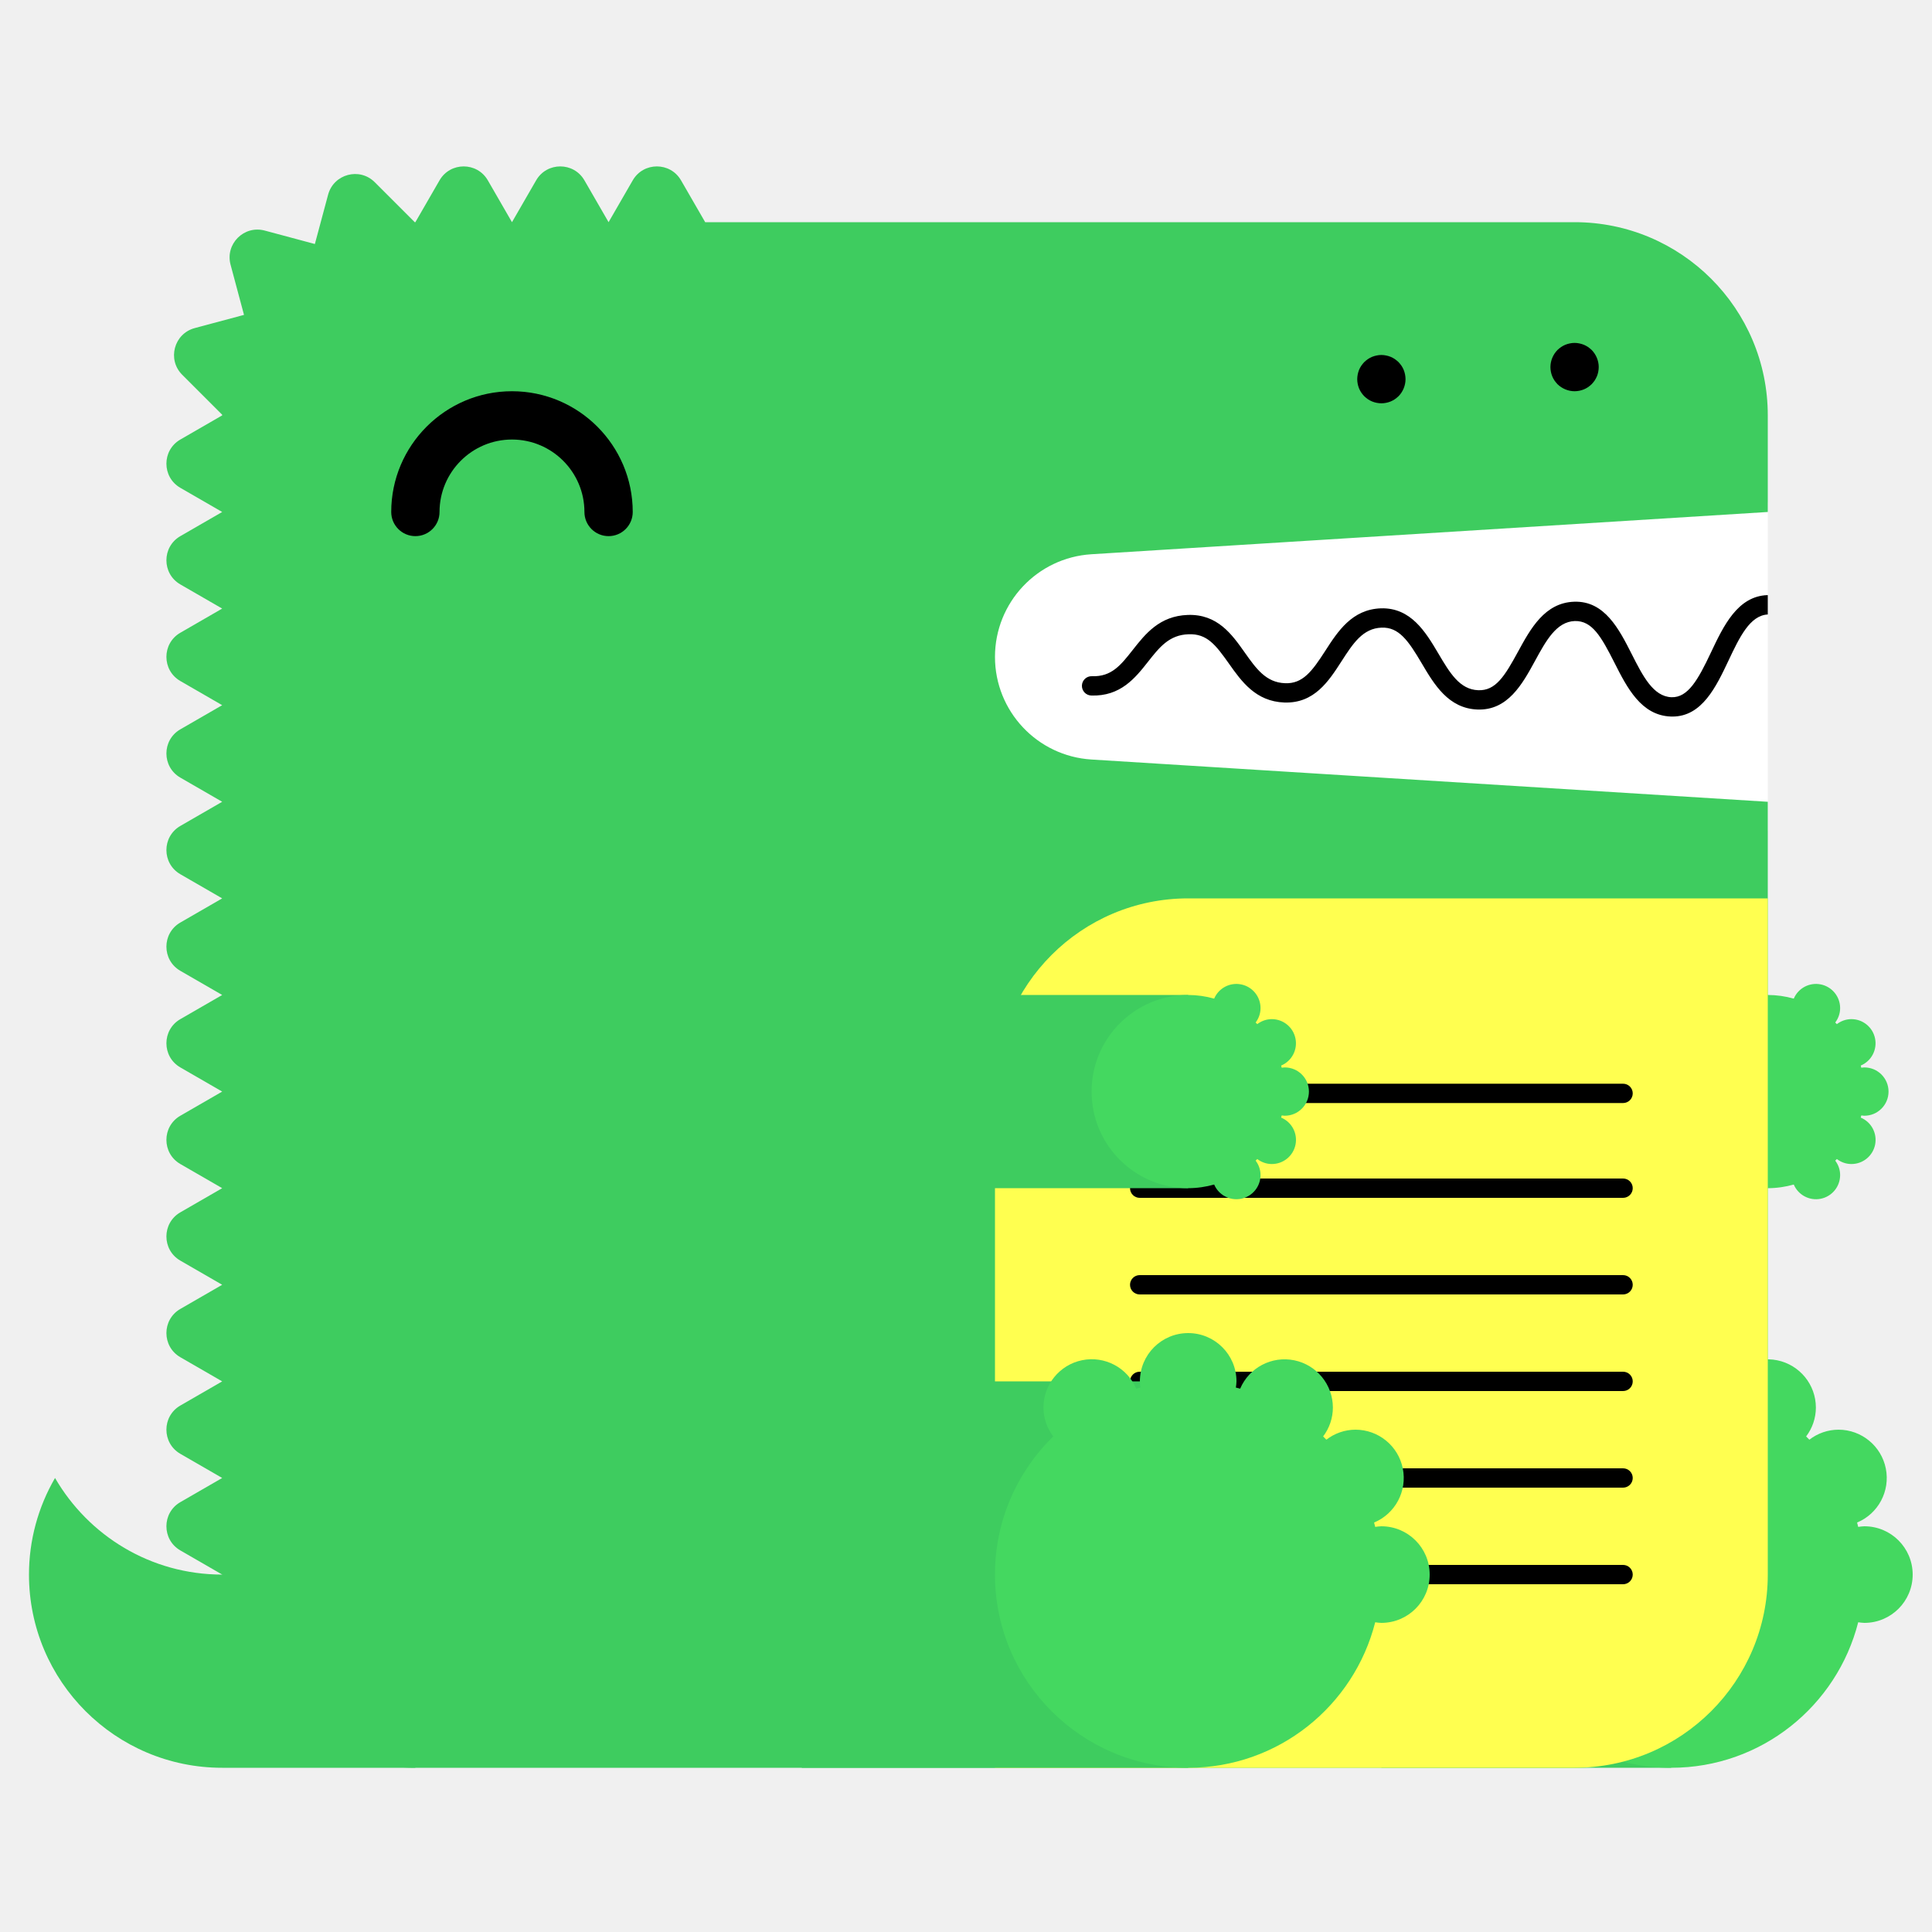
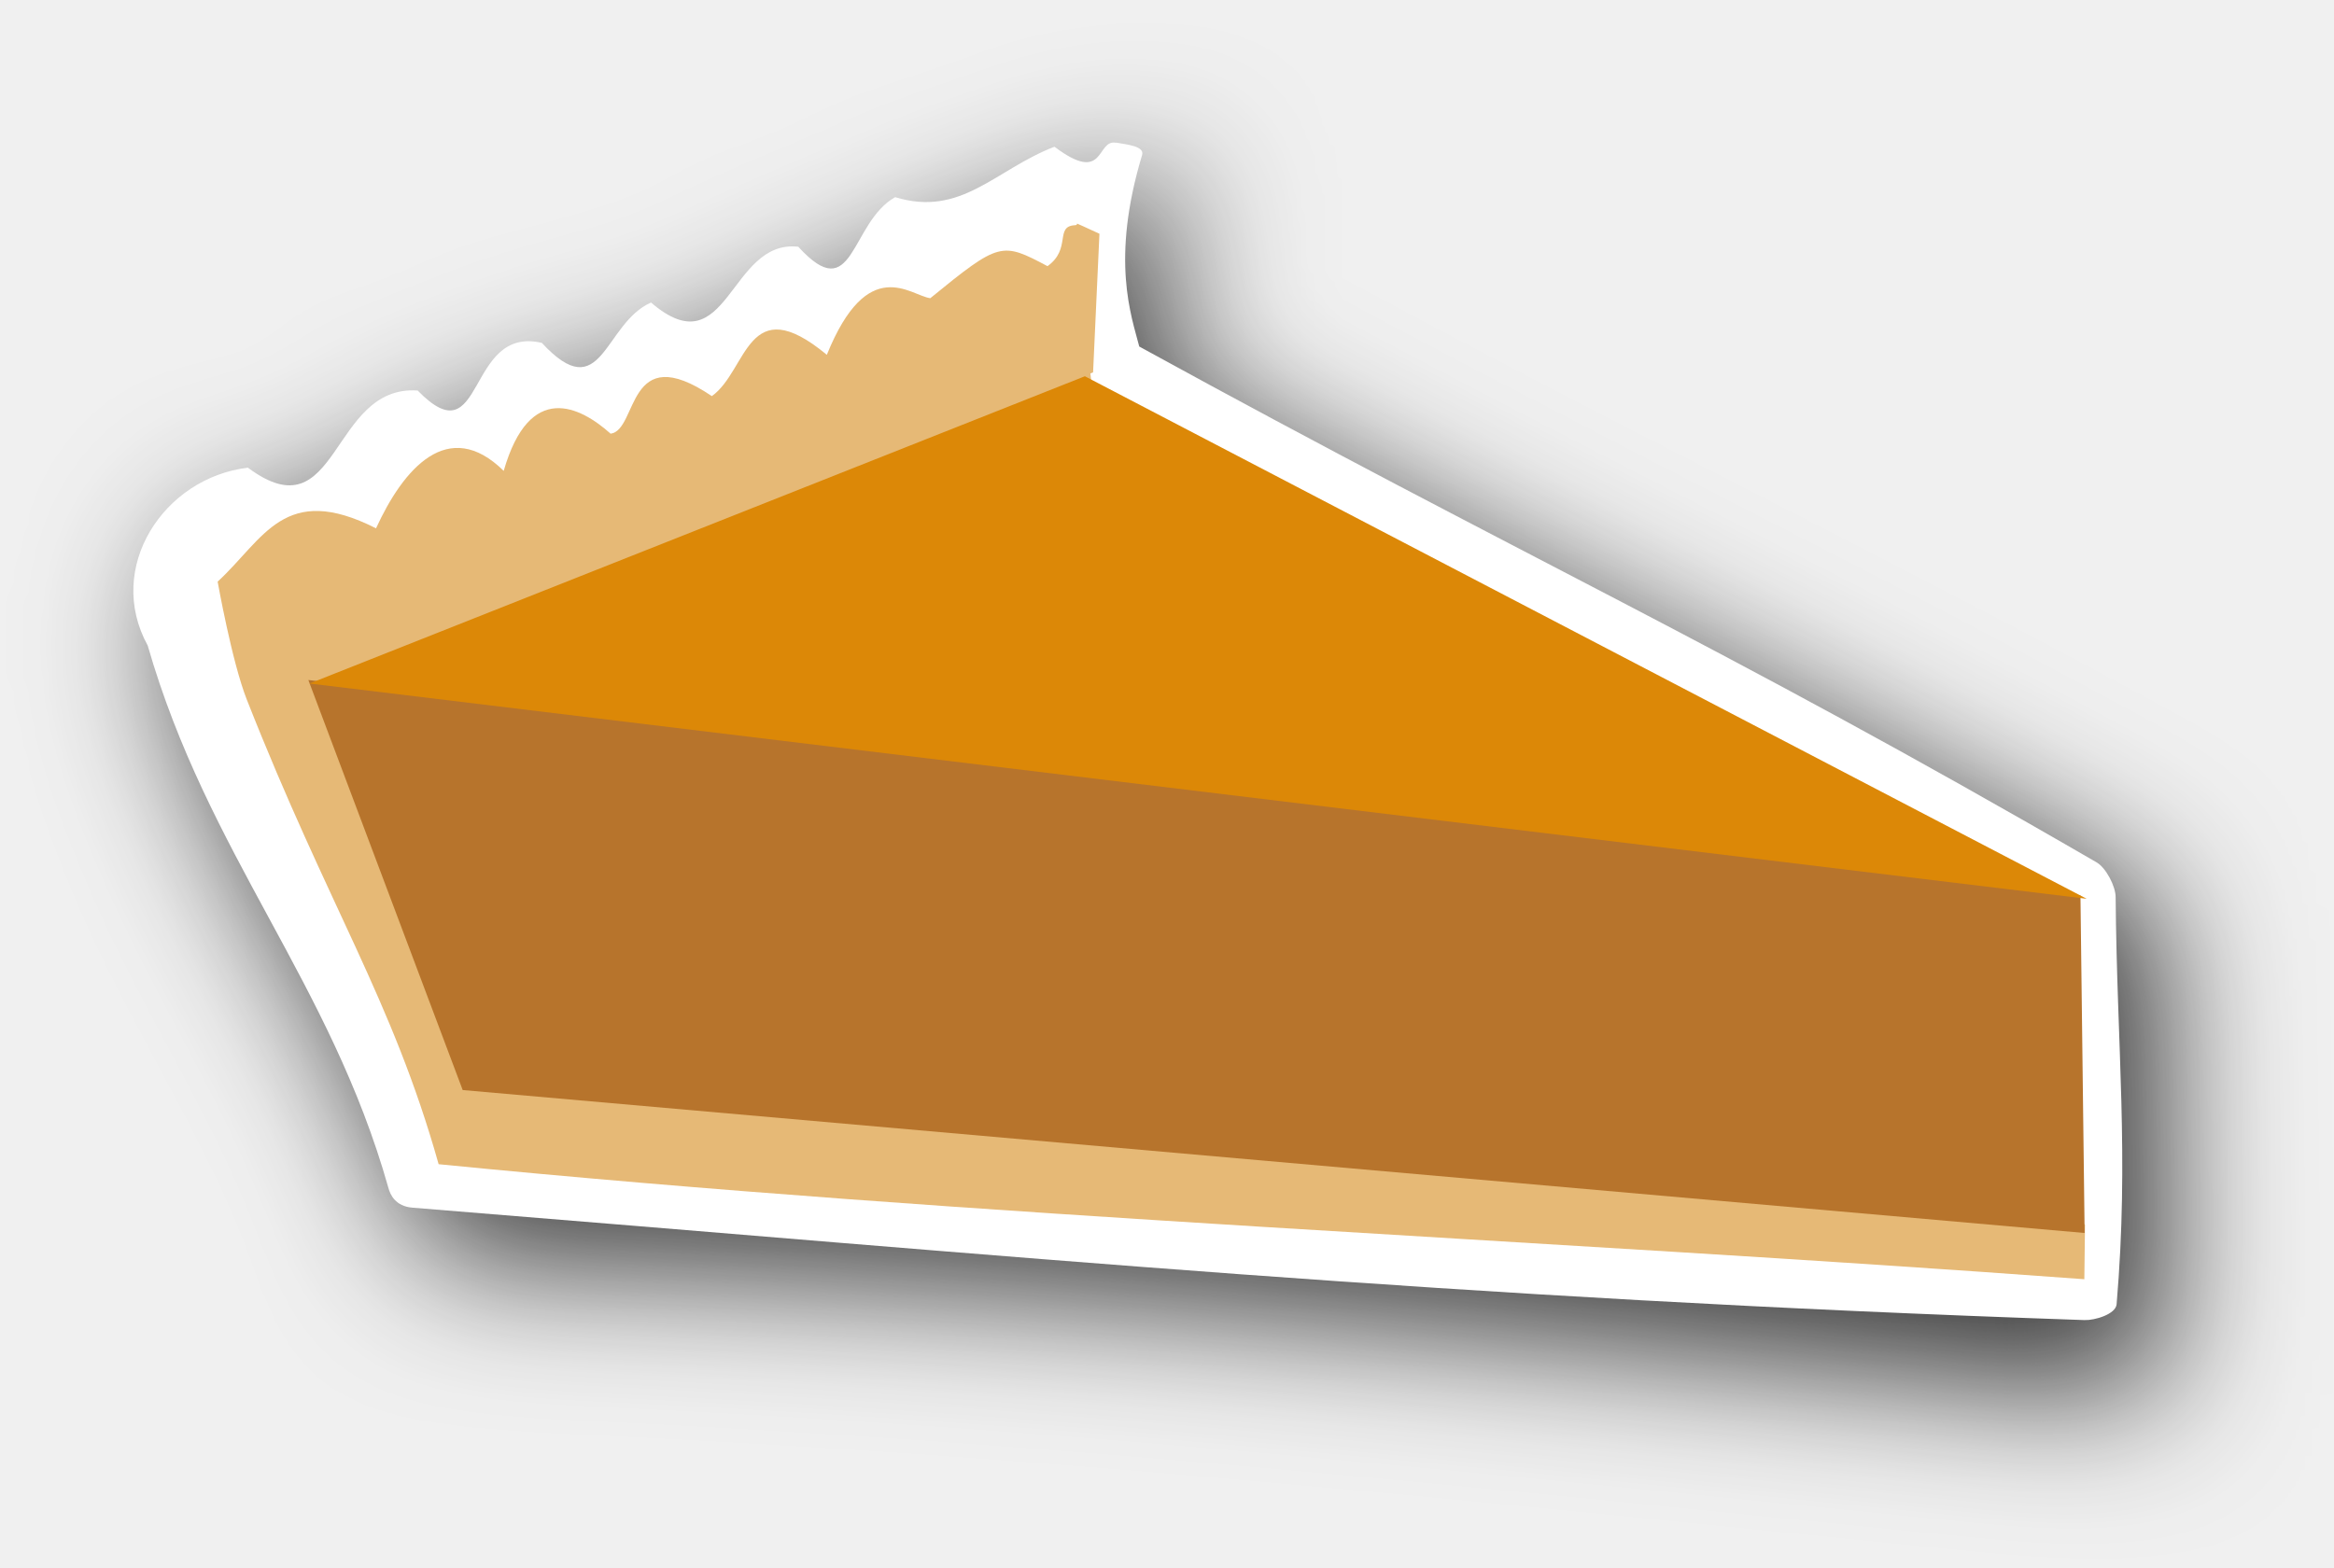
- <svg xmlns="http://www.w3.org/2000/svg" width="200" height="200" viewBox="0 0 200 200">
-   <g fill="none" fill-rule="evenodd">
-     <path fill="#FFF" d="M99 52h84v34H99z" />
-     <path d="M23 163c-7.398 0-13.843-4.027-17.303-10A19.886 19.886 0 0 0 3 163c0 11.046 8.954 20 20 20h20v-20H23z" fill="#3ECC5F" />
-     <path d="M112.98 57.376L183 53V43c0-11.046-8.954-20-20-20H73l-2.5-4.33c-1.112-1.925-3.889-1.925-5 0L63 23l-2.5-4.33c-1.111-1.925-3.889-1.925-5 0L53 23l-2.5-4.33c-1.111-1.925-3.889-1.925-5 0L43 23c-.022 0-.042.003-.065.003l-4.142-4.141c-1.57-1.571-4.252-.853-4.828 1.294l-1.369 5.104-5.192-1.392c-2.148-.575-4.111 1.389-3.535 3.536l1.39 5.193-5.102 1.367c-2.148.576-2.867 3.259-1.296 4.83l4.142 4.142c0 .021-.003.042-.003.064l-4.33 2.5c-1.925 1.111-1.925 3.889 0 5L23 53l-4.33 2.5c-1.925 1.111-1.925 3.889 0 5L23 63l-4.33 2.5c-1.925 1.111-1.925 3.889 0 5L23 73l-4.33 2.5c-1.925 1.111-1.925 3.889 0 5L23 83l-4.33 2.5c-1.925 1.111-1.925 3.889 0 5L23 93l-4.33 2.5c-1.925 1.111-1.925 3.889 0 5L23 103l-4.33 2.5c-1.925 1.111-1.925 3.889 0 5L23 113l-4.33 2.5c-1.925 1.111-1.925 3.889 0 5L23 123l-4.33 2.5c-1.925 1.111-1.925 3.889 0 5L23 133l-4.33 2.5c-1.925 1.111-1.925 3.889 0 5L23 143l-4.33 2.5c-1.925 1.111-1.925 3.889 0 5L23 153l-4.33 2.5c-1.925 1.111-1.925 3.889 0 5L23 163c0 11.046 8.954 20 20 20h120c11.046 0 20-8.954 20-20V83l-70.02-4.376A10.645 10.645 0 0 1 103 68c0-5.621 4.37-10.273 9.98-10.624" fill="#3ECC5F" />
-     <path fill="#3ECC5F" d="M143 183h30v-40h-30z" />
-     <path d="M193 158c-.219 0-.428.037-.639.064-.038-.15-.074-.301-.116-.451A5 5 0 0 0 190.32 148a4.96 4.96 0 0 0-3.016 1.036 26.531 26.531 0 0 0-.335-.336 4.955 4.955 0 0 0 1.011-2.987 5 5 0 0 0-9.599-1.959c-.148-.042-.297-.077-.445-.115.027-.211.064-.42.064-.639a5 5 0 0 0-5-5 5 5 0 0 0-5 5c0 .219.037.428.064.639-.148.038-.297.073-.445.115a4.998 4.998 0 0 0-9.599 1.959c0 1.125.384 2.151 1.011 2.987-3.717 3.632-6.031 8.693-6.031 14.3 0 11.046 8.954 20 20 20 9.339 0 17.16-6.41 19.361-15.064.211.027.42.064.639.064a5 5 0 0 0 5-5 5 5 0 0 0-5-5" fill="#44D860" />
-     <path fill="#3ECC5F" d="M153 123h30v-20h-30z" />
-     <path d="M193 115.5a2.5 2.5 0 1 0 0-5c-.109 0-.214.019-.319.032-.02-.075-.037-.15-.058-.225a2.501 2.501 0 0 0-.963-4.807c-.569 0-1.088.197-1.508.518a6.653 6.653 0 0 0-.168-.168c.314-.417.506-.931.506-1.494a2.5 2.5 0 0 0-4.8-.979A9.987 9.987 0 0 0 183 103c-5.522 0-10 4.478-10 10s4.478 10 10 10c.934 0 1.833-.138 2.69-.377a2.5 2.5 0 0 0 4.8-.979c0-.563-.192-1.077-.506-1.494.057-.055.113-.111.168-.168.42.321.939.518 1.508.518a2.5 2.5 0 0 0 .963-4.807c.021-.074.038-.15.058-.225.105.013.21.032.319.032" fill="#44D860" />
-     <path d="M63 55.5a2.5 2.5 0 0 1-2.5-2.5c0-4.136-3.364-7.5-7.5-7.5s-7.5 3.364-7.5 7.5a2.5 2.5 0 1 1-5 0c0-6.893 5.607-12.5 12.5-12.5S65.5 46.107 65.5 53a2.5 2.5 0 0 1-2.5 2.5" fill="#000" />
-     <path d="M103 183h60c11.046 0 20-8.954 20-20V93h-60c-11.046 0-20 8.954-20 20v70z" fill="#FFFF50" />
-     <path d="M168.02 124h-50.04a1 1 0 1 1 0-2h50.04a1 1 0 1 1 0 2m0 20h-50.04a1 1 0 1 1 0-2h50.04a1 1 0 1 1 0 2m0 20h-50.04a1 1 0 1 1 0-2h50.04a1 1 0 1 1 0 2m0-49.814h-50.04a1 1 0 1 1 0-2h50.04a1 1 0 1 1 0 2m0 19.814h-50.04a1 1 0 1 1 0-2h50.04a1 1 0 1 1 0 2m0 20h-50.04a1 1 0 1 1 0-2h50.04a1 1 0 1 1 0 2M183 61.611c-.012 0-.022-.006-.034-.005-3.09.105-4.552 3.196-5.842 5.923-1.346 2.85-2.387 4.703-4.093 4.647-1.889-.068-2.969-2.202-4.113-4.46-1.314-2.594-2.814-5.536-5.963-5.426-3.046.104-4.513 2.794-5.807 5.167-1.377 2.528-2.314 4.065-4.121 3.994-1.927-.07-2.951-1.805-4.136-3.813-1.321-2.236-2.848-4.75-5.936-4.664-2.994.103-4.465 2.385-5.763 4.4-1.373 2.13-2.335 3.428-4.165 3.351-1.973-.07-2.992-1.51-4.171-3.177-1.324-1.873-2.816-3.993-5.895-3.89-2.928.1-4.399 1.97-5.696 3.618-1.232 1.564-2.194 2.802-4.229 2.724a1 1 0 0 0-.072 2c3.017.101 4.545-1.8 5.872-3.487 1.177-1.496 2.193-2.787 4.193-2.855 1.926-.082 2.829 1.115 4.195 3.045 1.297 1.834 2.769 3.914 5.731 4.021 3.103.104 4.596-2.215 5.918-4.267 1.182-1.834 2.202-3.417 4.15-3.484 1.793-.067 2.769 1.35 4.145 3.681 1.297 2.197 2.766 4.686 5.787 4.796 3.125.108 4.634-2.62 5.949-5.035 1.139-2.088 2.214-4.06 4.119-4.126 1.793-.042 2.728 1.595 4.111 4.33 1.292 2.553 2.757 5.445 5.825 5.556l.169.003c3.064 0 4.518-3.075 5.805-5.794 1.139-2.41 2.217-4.68 4.067-4.773v-2z" fill="#000" />
-     <path fill="#3ECC5F" d="M83 183h40v-40H83z" />
-     <path d="M143 158c-.219 0-.428.037-.639.064-.038-.15-.074-.301-.116-.451A5 5 0 0 0 140.32 148a4.96 4.96 0 0 0-3.016 1.036 26.531 26.531 0 0 0-.335-.336 4.955 4.955 0 0 0 1.011-2.987 5 5 0 0 0-9.599-1.959c-.148-.042-.297-.077-.445-.115.027-.211.064-.42.064-.639a5 5 0 0 0-5-5 5 5 0 0 0-5 5c0 .219.037.428.064.639-.148.038-.297.073-.445.115a4.998 4.998 0 0 0-9.599 1.959c0 1.125.384 2.151 1.011 2.987-3.717 3.632-6.031 8.693-6.031 14.3 0 11.046 8.954 20 20 20 9.339 0 17.16-6.41 19.361-15.064.211.027.42.064.639.064a5 5 0 0 0 5-5 5 5 0 0 0-5-5" fill="#44D860" />
-     <path fill="#3ECC5F" d="M83 123h40v-20H83z" />
-     <path d="M133 115.5a2.5 2.5 0 1 0 0-5c-.109 0-.214.019-.319.032-.02-.075-.037-.15-.058-.225a2.501 2.501 0 0 0-.963-4.807c-.569 0-1.088.197-1.508.518a6.653 6.653 0 0 0-.168-.168c.314-.417.506-.931.506-1.494a2.5 2.5 0 0 0-4.8-.979A9.987 9.987 0 0 0 123 103c-5.522 0-10 4.478-10 10s4.478 10 10 10c.934 0 1.833-.138 2.69-.377a2.5 2.5 0 0 0 4.8-.979c0-.563-.192-1.077-.506-1.494.057-.055.113-.111.168-.168.42.321.939.518 1.508.518a2.5 2.5 0 0 0 .963-4.807c.021-.074.038-.15.058-.225.105.013.21.032.319.032" fill="#44D860" />
-     <path d="M143 41.75c-.16 0-.33-.02-.49-.05a2.52 2.52 0 0 1-.47-.14c-.15-.06-.29-.14-.431-.23-.13-.09-.259-.2-.38-.31-.109-.12-.219-.24-.309-.38s-.17-.28-.231-.43a2.619 2.619 0 0 1-.189-.96c0-.16.02-.33.05-.49.03-.16.08-.31.139-.47.061-.15.141-.29.231-.43.09-.13.2-.26.309-.38.121-.11.25-.22.38-.31.141-.09.281-.17.431-.23.149-.06.31-.11.47-.14.32-.07.65-.07.98 0 .159.03.32.08.47.14.149.06.29.14.43.23.13.09.259.2.38.31.11.12.22.25.31.38.09.14.17.28.23.43.06.16.11.31.14.47.029.16.05.33.05.49 0 .66-.271 1.31-.73 1.77-.121.11-.25.22-.38.31-.14.09-.281.17-.43.23a2.565 2.565 0 0 1-.96.19m20-1.25c-.66 0-1.3-.27-1.771-.73a3.802 3.802 0 0 1-.309-.38c-.09-.14-.17-.28-.231-.43a2.619 2.619 0 0 1-.189-.96c0-.66.27-1.3.729-1.77.121-.11.25-.22.38-.31.141-.09.281-.17.431-.23.149-.06.31-.11.47-.14.32-.07.66-.07.98 0 .159.03.32.08.47.14.149.06.29.14.43.23.13.09.259.2.38.31.459.47.73 1.11.73 1.77 0 .16-.021.33-.05.49-.03.16-.08.32-.14.47-.07.15-.14.29-.23.43-.09.13-.2.26-.31.38-.121.11-.25.22-.38.31-.14.09-.281.17-.43.23a2.565 2.565 0 0 1-.96.19" fill="#000" />
+ <svg xmlns="http://www.w3.org/2000/svg" width="31.241mm" height="20.984mm" viewBox="0 0 31.241 20.984" version="1.1" id="svg8">
+   <defs id="defs2">
+     <filter style="color-interpolation-filters:sRGB" id="filter1784" x="-0.088" width="1.175" y="-0.141" height="1.282">
+       <feGaussianBlur stdDeviation="0.97" id="feGaussianBlur1786" />
+     </filter>
+   </defs>
+   <g id="layer4" style="display:inline" transform="translate(1.1732386e-6,-2.7633978e-6)">
+     <path transform="translate(-86.68081,-171.1004)" style="opacity:0.79;fill:#000000;fill-opacity:1;stroke:none;stroke-width:3.905;stroke-linecap:round;stroke-miterlimit:4;stroke-dasharray:none;stroke-opacity:1;filter:url(#filter1784)" d="m 102.098,173.406 c -0.357,0.366 -0.073,0.803 -0.759,0.286 -0.795,0.306 -1.244,0.947 -2.133,0.675 -0.608,0.344 -0.548,1.486 -1.296,0.664 -0.93,-0.106 -0.935,1.637 -1.971,0.747 -0.637,0.279 -0.651,1.415 -1.462,0.54 -1.023,-0.239 -0.759,1.565 -1.662,0.638 -1.175,-0.08 -1.049,1.945 -2.272,1.033 -1.128,0.135 -1.915,1.338 -1.341,2.382 0.83,2.886 2.548,4.609 3.292,7.527 8.283,0.286 14.39,1.025 23.089,1.88 0.038,-2.143 -0.033,-4.315 -0.044,-6.474 -5.179,-2.859 -8.433,-4.325 -13.619,-7.172 0.09,-0.747 0.477,-1.767 0.526,-2.56 -0.117,-0.053 -0.23,-0.114 -0.347,-0.166 z" id="rect890-8-0-3-6" />
+   </g>
+   <g id="layer3" style="display:inline" transform="translate(1.1732386e-6,-2.7633978e-6)">
+     <path transform="translate(-86.68081,-171.1004)" style="opacity:1;fill:#ffffff;fill-opacity:1;stroke:none;stroke-width:3.905;stroke-linecap:round;stroke-miterlimit:4;stroke-dasharray:none;stroke-opacity:1" d="m 101.619,173.012 c -0.27,-0.052 -0.137,0.57 -0.824,0.053 -0.795,0.306 -1.244,0.947 -2.133,0.675 -0.608,0.344 -0.548,1.486 -1.296,0.664 -0.93,-0.106 -0.935,1.637 -1.971,0.747 -0.637,0.279 -0.651,1.415 -1.462,0.54 -1.023,-0.239 -0.759,1.565 -1.662,0.638 -1.175,-0.08 -1.049,1.945 -2.272,1.033 -1.128,0.135 -1.915,1.338 -1.341,2.382 0.805,2.798 2.444,4.503 3.222,7.263 0.024,0.087 0.092,0.245 0.322,0.263 8.154,0.658 13.894,1.215 22.381,1.505 0.134,0.005 0.417,-0.077 0.429,-0.212 0.17,-1.992 0.004,-3.437 -0.013,-5.453 -10e-4,-0.145 -0.129,-0.39 -0.254,-0.463 -5.118,-2.968 -7.629,-4.06 -12.815,-6.907 -0.105,-0.409 -0.386,-1.157 0.038,-2.564 0.037,-0.123 -0.221,-0.142 -0.347,-0.166 z" id="rect890-8-0-3" />
+   </g>
+   <g id="layer1" transform="translate(-86.68081,-171.1004)">
+     <path style="opacity:1;fill:#e6b976;fill-opacity:1;stroke:none;stroke-width:3.253;stroke-linecap:round;stroke-miterlimit:4;stroke-dasharray:none;stroke-opacity:1" d="m 101.101,174.097 c -0.016,-0.005 0.012,0.017 -0.034,0.019 -0.272,0.015 -0.042,0.316 -0.365,0.548 -0.613,-0.324 -0.638,-0.331 -1.569,0.429 -0.266,-0.035 -0.834,-0.602 -1.385,0.758 -1.07,-0.887 -1.056,0.208 -1.539,0.553 -1.148,-0.776 -0.985,0.455 -1.355,0.503 -0.405,-0.362 -1.083,-0.712 -1.431,0.498 -0.743,-0.731 -1.343,-0.03 -1.709,0.769 -1.23,-0.623 -1.499,0.142 -2.12,0.714 0,0 0.191,1.073 0.389,1.576 1.095,2.783 1.944,4.006 2.569,6.224 7.248,0.717 14.702,0.999 22.028,1.54 l 0.009,-0.734 -21.673,-1.858 c 2.847,-0.718 6.171,-1.135 9.214,-1.695 l -0.854,-7.841 0.036,-0.014 0.085,-1.856 c -0.22,-0.1 -0.28,-0.13 -0.297,-0.135 z" id="rect890-8-0" />
+   </g>
+   <g id="layer2" transform="translate(-86.68081,-171.1004)" style="display:inline">
+     <path style="opacity:1;fill:#b7742c;fill-opacity:1;stroke:none;stroke-width:1.46;stroke-linecap:round;stroke-miterlimit:4;stroke-dasharray:none;stroke-opacity:1" d="m 90.808,180.205 23.72,2.884 0.056,4.52 -21.71,-1.914 z" id="rect872-3-5" />
+     <path style="opacity:1;fill:#dc8807;fill-opacity:1;stroke:none;stroke-width:0.761;stroke-linecap:round;stroke-miterlimit:4;stroke-dasharray:none;stroke-opacity:1" d="m 101.202,176.138 -5.189,2.057 -5.189,2.057 23.787,2.882 z" id="path823-9-2" />
  </g>
</svg>
